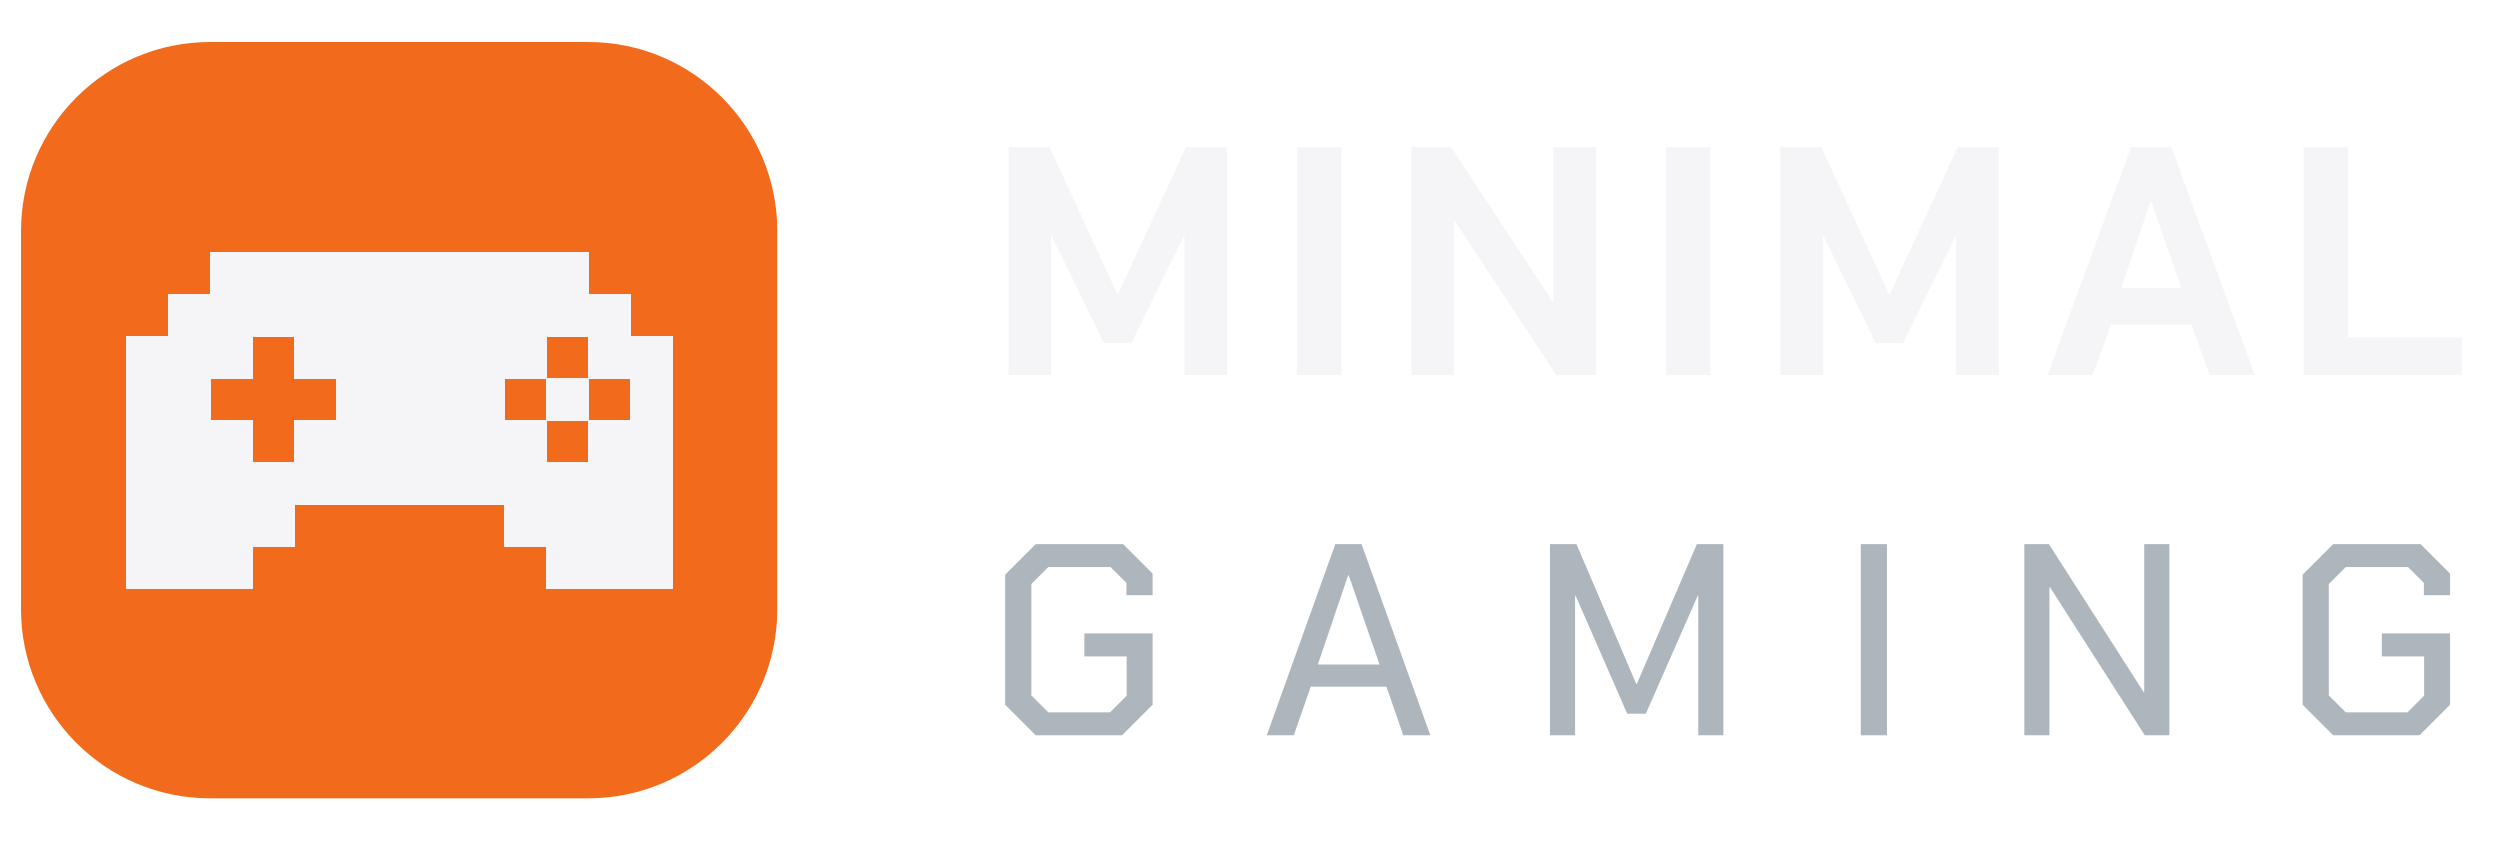
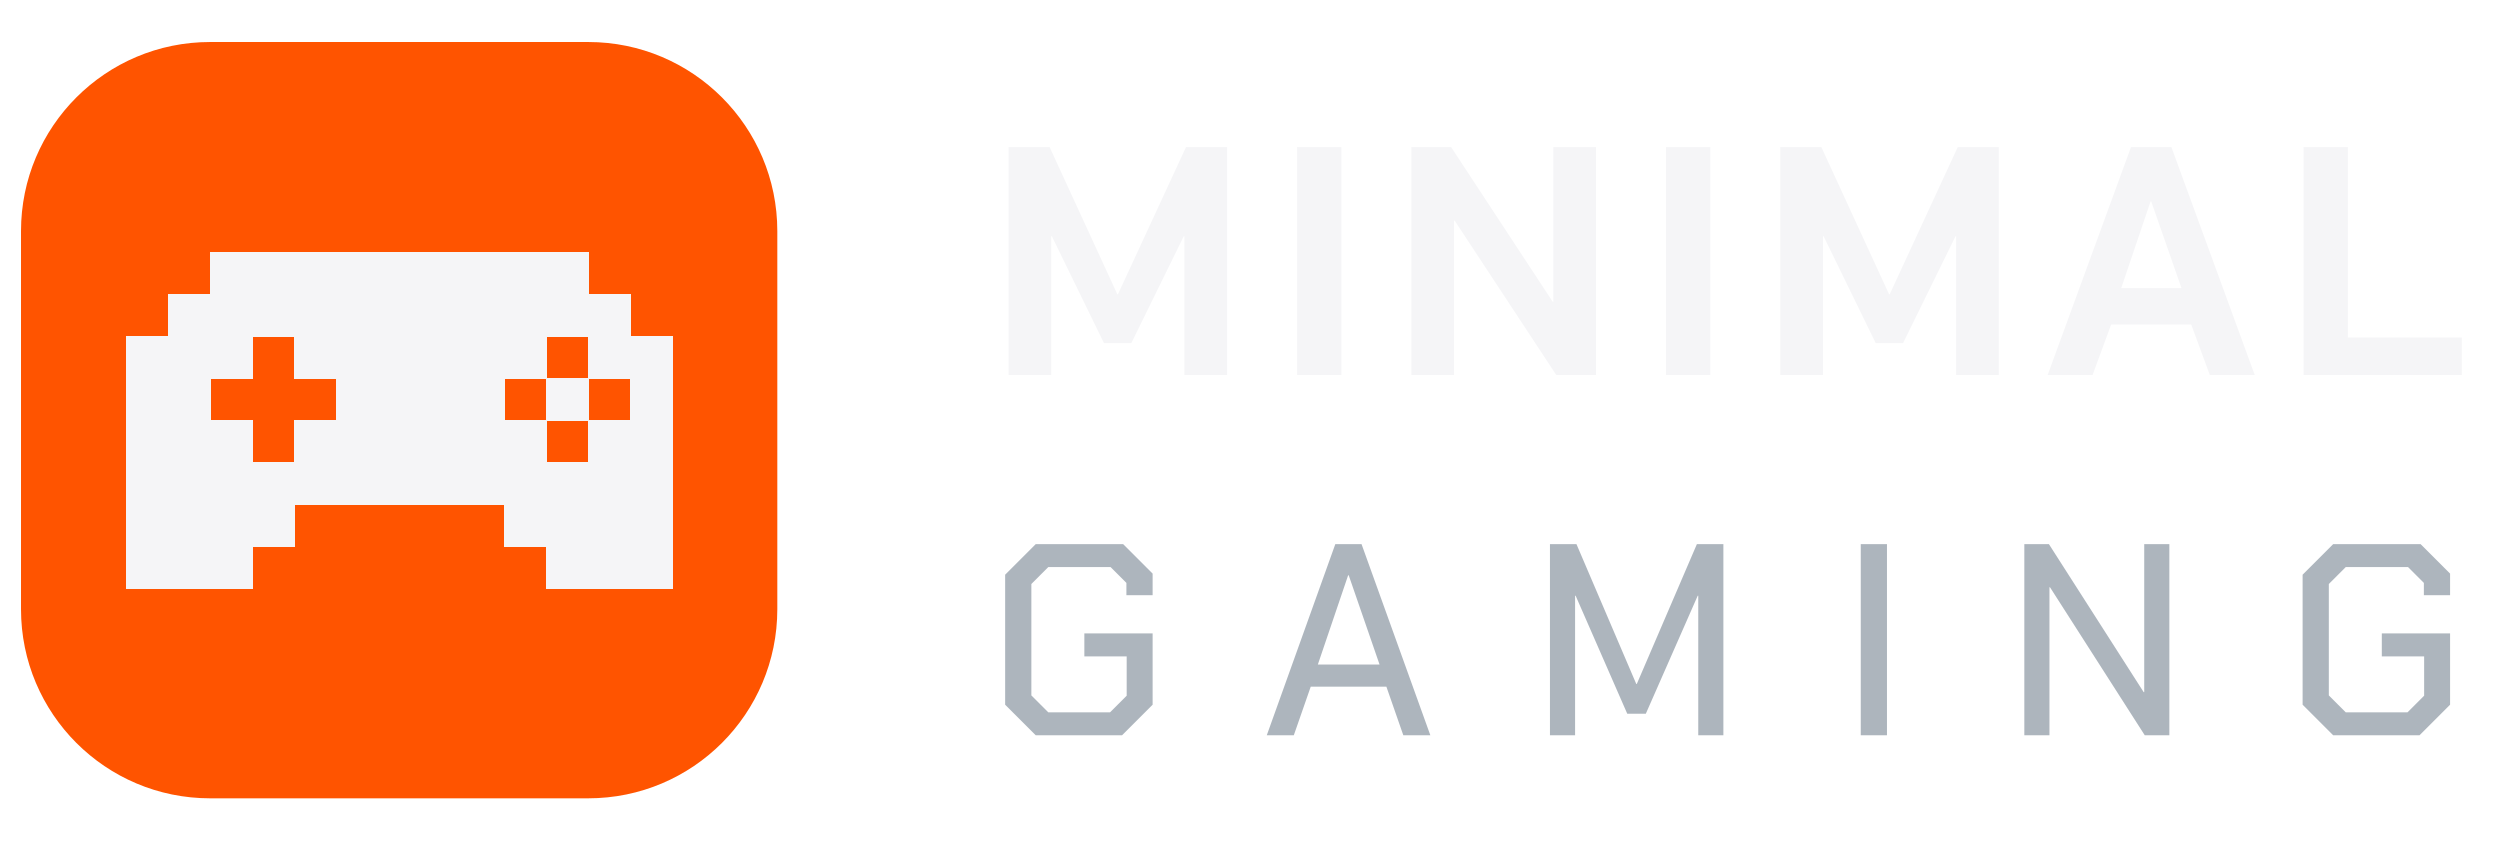
<svg xmlns="http://www.w3.org/2000/svg" viewBox="0 0 119 40" width="119" height="40" role="img" aria-label="Minimal Gaming">
-   <rect x="1" y="2" width="36" height="36" rx="9" fill="#F26B1D" />
+   <rect x="1" y="2" width="36" height="36" rx="9" fill="#FF5400" />
  <g fill="#F5F5F7" shape-rendering="crispEdges">
    <rect x="10.00" y="12.00" width="2.05" height="2.05" />
    <rect x="12.00" y="12.00" width="2.05" height="2.05" />
    <rect x="14.00" y="12.00" width="2.05" height="2.05" />
    <rect x="16.00" y="12.00" width="2.05" height="2.05" />
    <rect x="18.00" y="12.00" width="2.05" height="2.05" />
    <rect x="20.00" y="12.00" width="2.05" height="2.05" />
    <rect x="22.00" y="12.00" width="2.05" height="2.05" />
    <rect x="24.00" y="12.00" width="2.05" height="2.05" />
    <rect x="26.00" y="12.00" width="2.05" height="2.05" />
    <rect x="8.00" y="14.00" width="2.05" height="2.05" />
    <rect x="10.00" y="14.00" width="2.05" height="2.05" />
    <rect x="12.00" y="14.00" width="2.05" height="2.05" />
    <rect x="14.00" y="14.00" width="2.05" height="2.05" />
    <rect x="16.00" y="14.00" width="2.05" height="2.05" />
    <rect x="18.00" y="14.00" width="2.05" height="2.05" />
    <rect x="20.00" y="14.00" width="2.05" height="2.05" />
    <rect x="22.00" y="14.00" width="2.05" height="2.05" />
    <rect x="24.00" y="14.00" width="2.05" height="2.05" />
    <rect x="26.00" y="14.00" width="2.05" height="2.05" />
    <rect x="28.00" y="14.00" width="2.05" height="2.05" />
    <rect x="6.00" y="16.00" width="2.05" height="2.05" />
    <rect x="8.00" y="16.00" width="2.05" height="2.05" />
    <rect x="10.00" y="16.00" width="2.05" height="2.05" />
    <rect x="14.00" y="16.00" width="2.05" height="2.05" />
    <rect x="16.00" y="16.00" width="2.05" height="2.05" />
    <rect x="18.00" y="16.00" width="2.05" height="2.05" />
    <rect x="20.00" y="16.00" width="2.05" height="2.05" />
    <rect x="22.00" y="16.00" width="2.05" height="2.05" />
    <rect x="24.00" y="16.00" width="2.05" height="2.05" />
    <rect x="28.00" y="16.00" width="2.05" height="2.05" />
    <rect x="30.00" y="16.00" width="2.05" height="2.05" />
    <rect x="6.00" y="18.00" width="2.05" height="2.05" />
    <rect x="8.00" y="18.00" width="2.05" height="2.05" />
    <rect x="16.00" y="18.00" width="2.05" height="2.05" />
    <rect x="18.00" y="18.00" width="2.05" height="2.05" />
    <rect x="20.00" y="18.00" width="2.05" height="2.05" />
    <rect x="22.00" y="18.00" width="2.05" height="2.05" />
    <rect x="26.00" y="18.00" width="2.05" height="2.05" />
    <rect x="30.00" y="18.00" width="2.05" height="2.05" />
    <rect x="6.00" y="20.00" width="2.05" height="2.05" />
    <rect x="8.00" y="20.00" width="2.05" height="2.05" />
    <rect x="10.00" y="20.00" width="2.05" height="2.05" />
    <rect x="14.00" y="20.00" width="2.05" height="2.05" />
    <rect x="16.00" y="20.00" width="2.05" height="2.05" />
    <rect x="18.00" y="20.00" width="2.05" height="2.05" />
    <rect x="20.00" y="20.00" width="2.05" height="2.05" />
    <rect x="22.00" y="20.00" width="2.05" height="2.05" />
    <rect x="24.00" y="20.00" width="2.05" height="2.05" />
    <rect x="28.00" y="20.00" width="2.05" height="2.05" />
    <rect x="30.00" y="20.00" width="2.05" height="2.05" />
    <rect x="6.00" y="22.00" width="2.05" height="2.05" />
    <rect x="8.00" y="22.00" width="2.05" height="2.05" />
    <rect x="10.00" y="22.00" width="2.05" height="2.05" />
    <rect x="12.00" y="22.00" width="2.05" height="2.05" />
    <rect x="14.00" y="22.00" width="2.05" height="2.05" />
    <rect x="16.00" y="22.00" width="2.05" height="2.05" />
    <rect x="18.00" y="22.00" width="2.05" height="2.05" />
    <rect x="20.00" y="22.00" width="2.05" height="2.05" />
    <rect x="22.00" y="22.00" width="2.05" height="2.05" />
    <rect x="24.00" y="22.00" width="2.05" height="2.05" />
    <rect x="26.00" y="22.00" width="2.05" height="2.05" />
    <rect x="28.00" y="22.00" width="2.05" height="2.05" />
    <rect x="30.00" y="22.00" width="2.05" height="2.05" />
    <rect x="6.00" y="24.00" width="2.05" height="2.05" />
    <rect x="8.00" y="24.00" width="2.05" height="2.05" />
    <rect x="10.00" y="24.00" width="2.05" height="2.05" />
    <rect x="12.00" y="24.00" width="2.05" height="2.05" />
    <rect x="24.00" y="24.00" width="2.05" height="2.05" />
    <rect x="26.00" y="24.00" width="2.05" height="2.05" />
    <rect x="28.00" y="24.00" width="2.05" height="2.05" />
    <rect x="30.00" y="24.00" width="2.05" height="2.05" />
    <rect x="6.00" y="26.00" width="2.05" height="2.05" />
    <rect x="8.00" y="26.00" width="2.05" height="2.05" />
    <rect x="10.00" y="26.00" width="2.05" height="2.05" />
    <rect x="26.00" y="26.00" width="2.05" height="2.05" />
    <rect x="28.00" y="26.00" width="2.05" height="2.05" />
    <rect x="30.00" y="26.00" width="2.05" height="2.05" />
  </g>
  <path fill="#F5F5F7" d="M48.008 7H49.961L53.184 14.006H53.215L56.455 7H58.408V17.85H56.377V11.247H56.346L53.851 16.331H52.549L50.069 11.247H50.038V17.85H48.008ZM61.741 7H63.849V17.85H61.741ZM67.181 7H69.072L73.908 14.363H73.939V7H75.97V17.85H74.079L69.243 10.503H69.212V17.85H67.181ZM79.302 7H81.41V17.85H79.302ZM84.742 7H86.695L89.919 14.006H89.951L93.19 7H95.143V17.85H93.112V11.247H93.082L90.586 16.331H89.284L86.804 11.247H86.773V17.85H84.742ZM101.436 7H103.358L107.326 17.85H105.187L104.303 15.448H100.49L99.607 17.85H97.468ZM103.839 13.712 102.397 9.589H102.366L100.971 13.712ZM109.651 7H111.759V16.068H117.184V17.85H109.651Z" />
  <path fill="#ADB5BD" d="M47.845 33.544V27.356L49.301 25.9H53.461L54.865 27.304V28.331H53.617V27.746L52.863 26.992H49.899L49.093 27.798V33.102L49.899 33.908H52.837L53.63 33.115V31.243H51.615V30.151H54.865V33.544L53.409 35.0H49.301ZM63.561 25.9H64.809L68.085 35.0H66.798L65.992 32.686H62.391L61.585 35.0H60.298ZM65.667 31.633 64.198 27.382H64.172L62.729 31.633ZM73.778 25.9H75.039L77.886 32.556H77.912L80.772 25.9H82.033V35.0H80.837V28.357H80.811L78.341 33.973H77.457L75 28.357H74.974V35.0H73.778ZM88.572 25.9H89.82V35.0H88.572ZM96.358 25.9H97.528L102.039 32.946H102.065V25.9H103.261V35.0H102.091L97.58 27.954H97.554V35.0H96.358ZM109.604 33.544V27.356L111.06 25.9H115.22L116.624 27.304V28.331H115.376V27.746L114.622 26.992H111.658L110.852 27.798V33.102L111.658 33.908H114.596L115.389 33.115V31.243H113.374V30.151H116.624V33.544L115.168 35.0H111.06Z" />
</svg>
